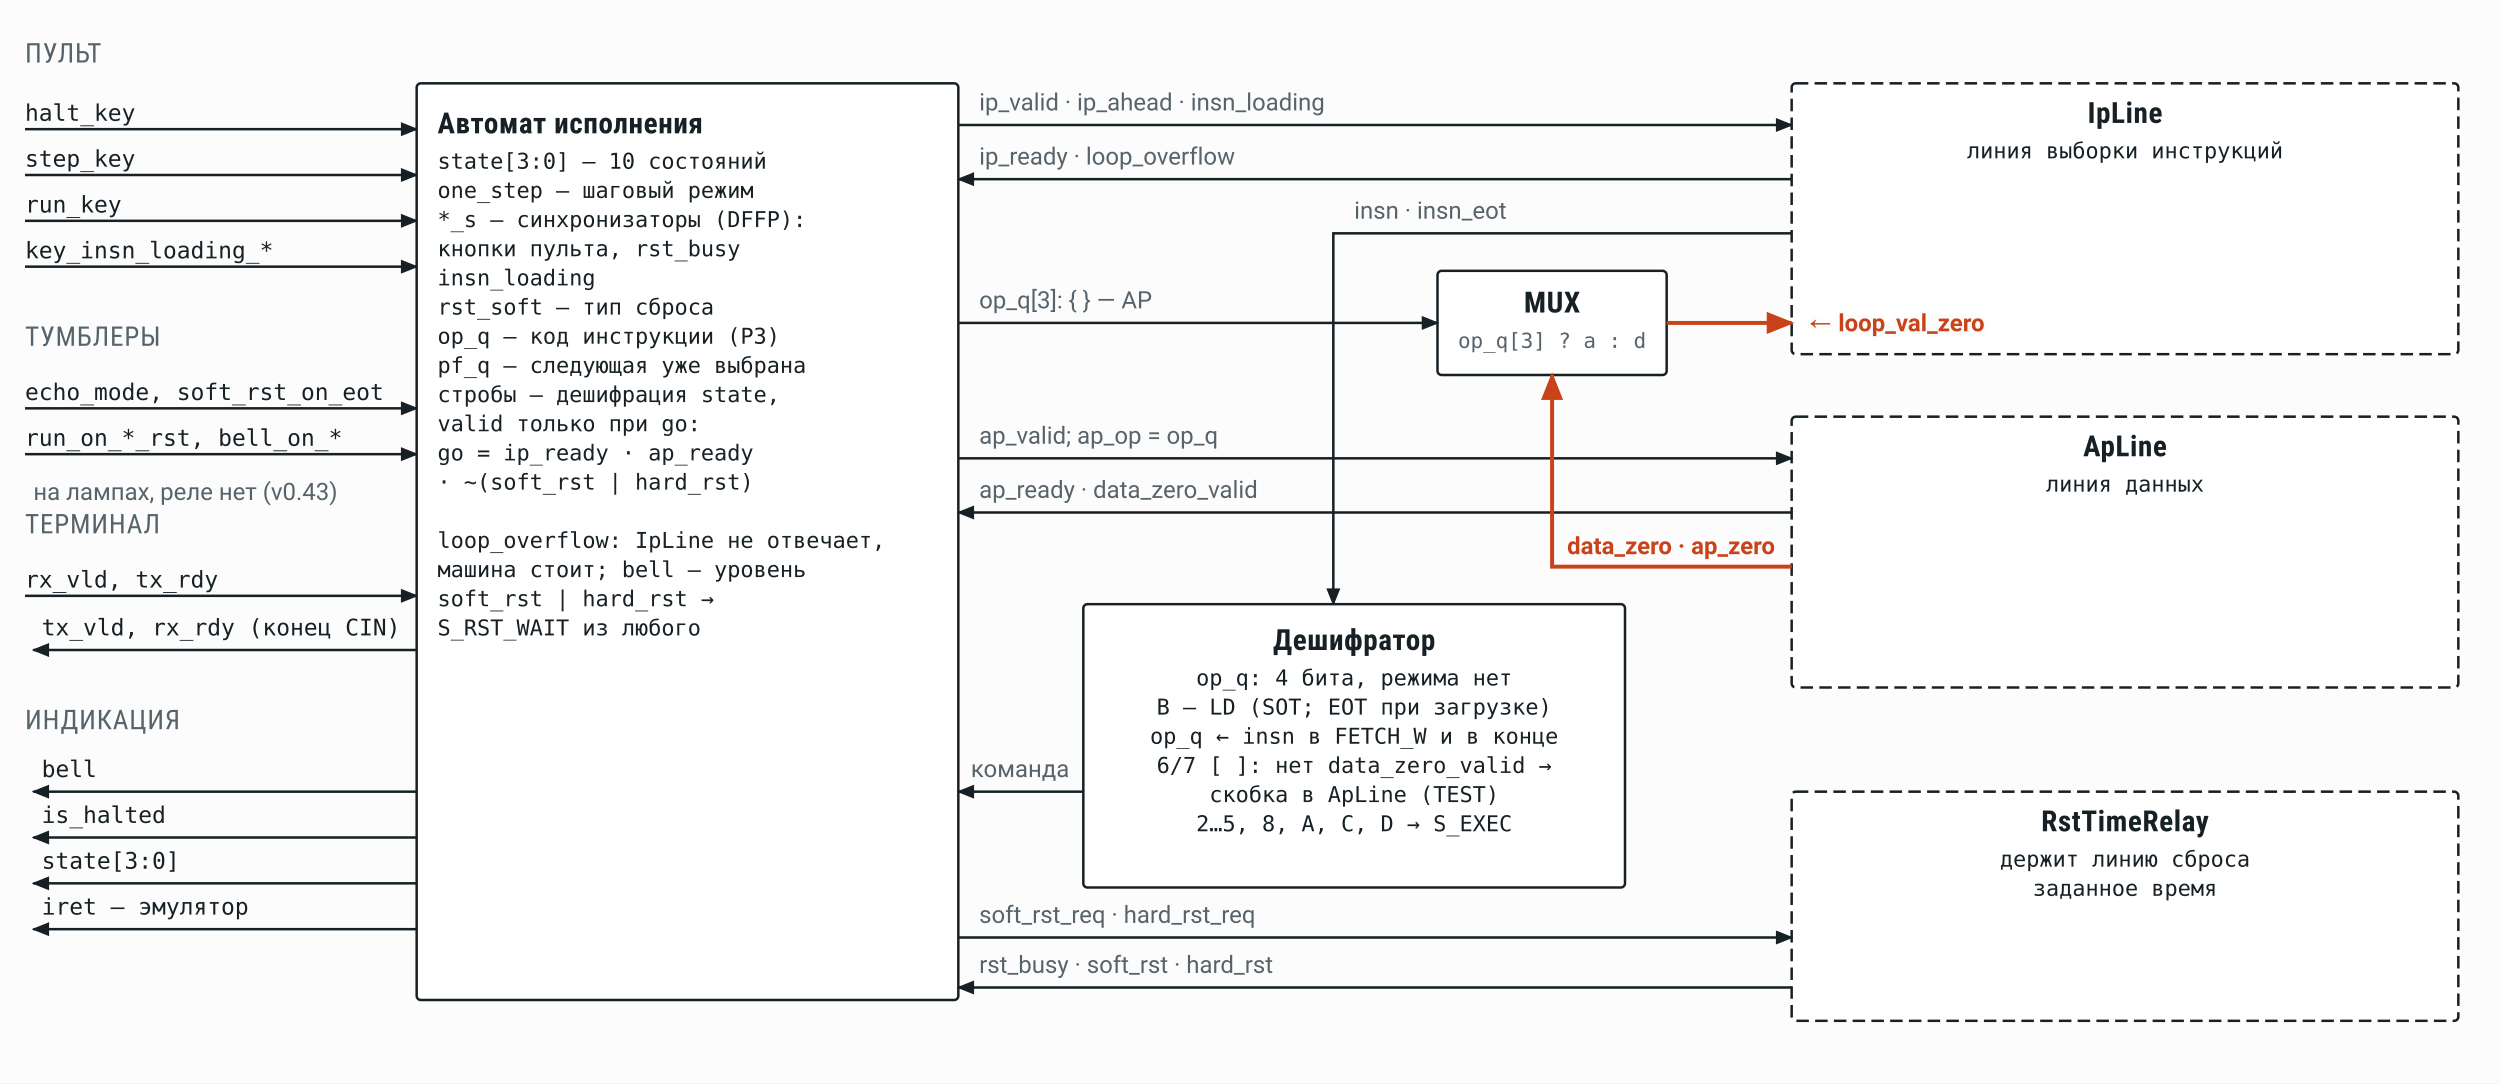
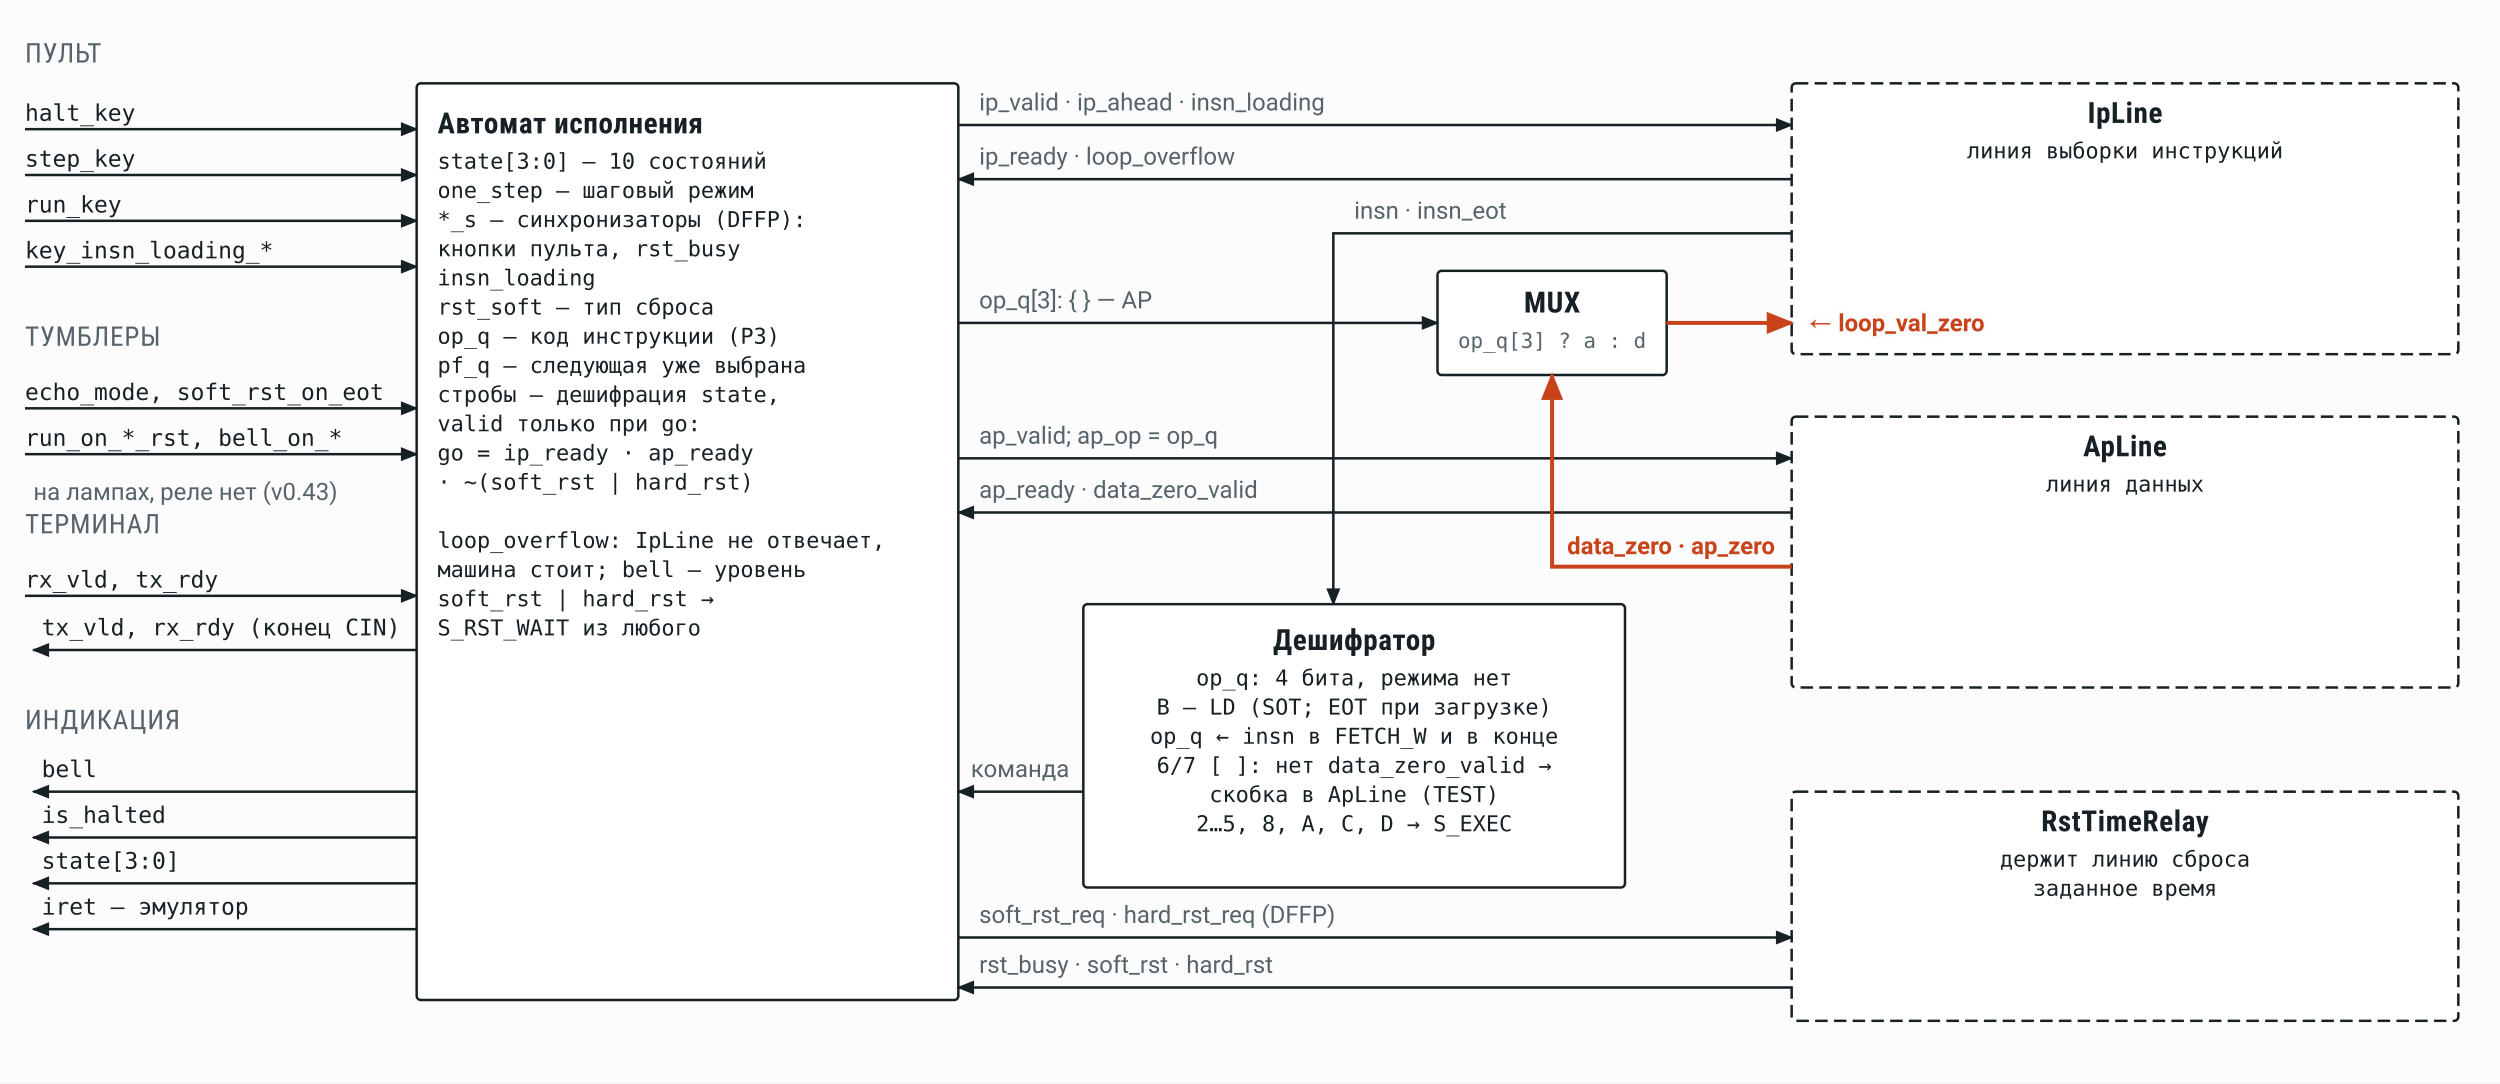
<svg xmlns="http://www.w3.org/2000/svg" viewBox="0 0 1200 520" width="1200" height="520" class="dg" role="img" aria-label="Управление машиной: автомат исполнения принимает команды пульта и терминала, дешифрует 4-битный опкод (ISA16) и раздаёт операции линии выборки, линии данных и реле времени сброса.">
  <style>
.dg { color: #172024; display: block; height: auto; color: #172024; }
.dg text { fill: currentColor; font-family: "PT Sans", "Segoe UI", Roboto, Helvetica, Arial, sans-serif; font-size: 11px; }
.dg .tt { font-family: "PT Sans Narrow", "Arial Narrow", "Roboto Condensed", Arial, sans-serif; font-weight: 700; font-size: 14px; letter-spacing: 0.02em; }
.dg .tm { font-family: "JetBrains Mono", "DejaVu Sans Mono", Consolas, "Liberation Mono", monospace; font-size: 10.5px; }
.dg .tl { fill: #56636a; font-size: 11.5px; }
.dg .tp { font-family: "JetBrains Mono", "DejaVu Sans Mono", Consolas, "Liberation Mono", monospace; font-size: 11px; }
.dg .tpi { font-family: "JetBrains Mono", "DejaVu Sans Mono", Consolas, "Liberation Mono", monospace; font-size: 10px; fill: #56636a; }
.dg .tn { fill: #56636a; font-size: 10.5px; }
.dg .tg { font-family: "JetBrains Mono", "DejaVu Sans Mono", Consolas, "Liberation Mono", monospace; font-size: 13px; font-weight: 700; }
.dg .ts { font-family: "JetBrains Mono", "DejaVu Sans Mono", Consolas, "Liberation Mono", monospace; font-size: 11.5px; font-weight: 600; }
.dg .tf { font-family: "PT Sans Narrow", "Arial Narrow", "Roboto Condensed", Arial, sans-serif; font-size: 13px; letter-spacing: 0.03em; fill: #56636a; }
.dg .tk { font-family: "PT Sans Narrow", "Arial Narrow", "Roboto Condensed", Arial, sans-serif; font-weight: 700; font-size: 14px; }
.dg .ti { font-family: "JetBrains Mono", "DejaVu Sans Mono", Consolas, "Liberation Mono", monospace; font-size: 8.5px; fill: #56636a; }
.dg .tnum { font-family: "JetBrains Mono", "DejaVu Sans Mono", Consolas, "Liberation Mono", monospace; font-size: 11px; font-weight: 700; fill: #c8431a; }
.dg .tacc { fill: #c8431a; font-weight: 700; font-size: 11.5px; }
.dg .blk { fill: #ffffff; stroke: currentColor; stroke-width: 1.2; }
.dg .blk-opt { fill: #ffffff; stroke: currentColor; stroke-width: 1.2; stroke-dasharray: 6 3; }
.dg .blk-acc { fill: rgba(200, 67, 26, 0.13); stroke: #c8431a; stroke-width: 1.6; }
.dg .frame { fill: none; stroke: #56636a; stroke-width: 1; stroke-dasharray: 2 4; }
.dg .w { fill: none; stroke: currentColor; stroke-width: 1.2; }
.dg .wd { fill: none; stroke: currentColor; stroke-width: 1.2; stroke-dasharray: 5 3; }
.dg .wacc { fill: none; stroke: #c8431a; stroke-width: 1.9; }
.dg .wbus { fill: none; stroke: currentColor; stroke-width: 3.2; }
.dg .wthin { fill: none; stroke: #56636a; stroke-width: 1; }
.dg .wv { fill: none; stroke: currentColor; stroke-width: 1.6; }
.dg .wvacc { fill: none; stroke: #c8431a; stroke-width: 2.1; }
.dg .grid { stroke: #c6cfcd; stroke-width: 1; }
.dg .ah { fill: currentColor; }
.dg .ahg { fill: #c8431a; }
.dg .ahw { fill: #a4126e; }
.dg .wwarn { fill: none; stroke: #a4126e; stroke-width: 1.8; stroke-dasharray: 6 3; }
.dg .twarn { fill: #a4126e; font-weight: 700; font-size: 11.5px; }
.dg .tl, .dg .tn, .dg .tacc, .dg .twarn { paint-order: stroke; stroke: #fbfcfb; stroke-width: 4px; stroke-linejoin: round; }
.dg .dot { fill: currentColor; }
.dg .dot-acc { fill: #c8431a; }
.dg .inv { fill: #ffffff; stroke: currentColor; stroke-width: 1.2; }
.dg .st { fill: #ffffff; stroke: currentColor; stroke-width: 1.3; }
.dg .st-acc { fill: rgba(200, 67, 26, 0.13); stroke: #c8431a; stroke-width: 1.9; }
.dg .st-dim { fill: #e3e9e8; stroke: #56636a; stroke-width: 1.1; stroke-dasharray: 4 3; }
.dg .anode { fill: #e3e9e8; stroke: #56636a; stroke-width: 1; }
.dg .kmain { fill: #ffffff; stroke: currentColor; stroke-width: 1.4; }
.dg .kga { fill: #ffffff; stroke: currentColor; stroke-width: 1.2; }
.dg .kgb { fill: #56636a; }
.dg .lit { fill: #c8431a; stroke: #c8431a; }
.dg .halo { fill: rgba(200, 67, 26, 0.13); }
.dg .tgt { fill: none; stroke: #c8431a; stroke-width: 1.3; stroke-dasharray: 3 3; }
.dg .seg { fill: #ffffff; stroke: currentColor; stroke-width: 1.1; }
.dg .seg-acc { fill: rgba(200, 67, 26, 0.13); stroke: #c8431a; stroke-width: 1.4; }
.dg .seg-off { fill: #e3e9e8; stroke: #56636a; stroke-width: 1; }
</style>
  <rect x="0" y="0" width="1200" height="520" fill="#fbfcfb" />
  <defs>
    <marker id="mc-a" viewBox="0 0 10 10" refX="9" refY="5" markerWidth="7" markerHeight="7" orient="auto-start-reverse">
      <path d="M0,1 L10,5 L0,9 z" fill="#172024" stroke="none" stroke-width="0" class="ah" />
    </marker>
    <marker id="mc-ag" viewBox="0 0 10 10" refX="9" refY="5" markerWidth="7" markerHeight="7" orient="auto-start-reverse">
      <path d="M0,1 L10,5 L0,9 z" fill="#c8431a" stroke="none" stroke-width="0" class="ahg" />
    </marker>
    <marker id="mc-aw" viewBox="0 0 10 10" refX="9" refY="5" markerWidth="7" markerHeight="7" orient="auto-start-reverse">
      <path d="M0,1 L10,5 L0,9 z" fill="#a4126e" stroke="none" stroke-width="0" class="ahw" />
    </marker>
  </defs>
  <g transform="translate(0,0)">
    <text x="12" y="30" fill="#56636a" font-size="11" font-family="sans-serif" class="tf" text-anchor="start">ПУЛЬТ</text>
    <text x="12" y="58" fill="#172024" font-size="11" font-family="sans-serif" class="tp" text-anchor="start">halt_key</text>
    <polyline points="12,62 200,62" fill="none" stroke="#172024" stroke-width="1.2" class="w" marker-end="url(#mc-a)" />
    <text x="12" y="80" fill="#172024" font-size="11" font-family="sans-serif" class="tp" text-anchor="start">step_key</text>
    <polyline points="12,84 200,84" fill="none" stroke="#172024" stroke-width="1.2" class="w" marker-end="url(#mc-a)" />
    <text x="12" y="102" fill="#172024" font-size="11" font-family="sans-serif" class="tp" text-anchor="start">run_key</text>
    <polyline points="12,106 200,106" fill="none" stroke="#172024" stroke-width="1.2" class="w" marker-end="url(#mc-a)" />
    <text x="12" y="124" fill="#172024" font-size="11" font-family="sans-serif" class="tp" text-anchor="start">key_insn_loading_*</text>
    <polyline points="12,128 200,128" fill="none" stroke="#172024" stroke-width="1.2" class="w" marker-end="url(#mc-a)" />
    <text x="12" y="166" fill="#56636a" font-size="11" font-family="sans-serif" class="tf" text-anchor="start">ТУМБЛЕРЫ</text>
    <text x="12" y="192" fill="#172024" font-size="11" font-family="sans-serif" class="tp" text-anchor="start">echo_mode, soft_rst_on_eot</text>
    <polyline points="12,196 200,196" fill="none" stroke="#172024" stroke-width="1.2" class="w" marker-end="url(#mc-a)" />
    <text x="12" y="214" fill="#172024" font-size="11" font-family="sans-serif" class="tp" text-anchor="start">run_on_*_rst, bell_on_*</text>
    <polyline points="12,218 200,218" fill="none" stroke="#172024" stroke-width="1.2" class="w" marker-end="url(#mc-a)" />
    <text x="16" y="240" fill="#56636a" font-size="11" font-family="sans-serif" class="tl" text-anchor="start">на лампах, реле нет (v0.43)</text>
    <text x="12" y="256" fill="#56636a" font-size="11" font-family="sans-serif" class="tf" text-anchor="start">ТЕРМИНАЛ</text>
    <text x="12" y="282" fill="#172024" font-size="11" font-family="sans-serif" class="tp" text-anchor="start">rx_vld, tx_rdy</text>
    <polyline points="12,286 200,286" fill="none" stroke="#172024" stroke-width="1.2" class="w" marker-end="url(#mc-a)" />
    <polyline points="200,312 16,312" fill="none" stroke="#172024" stroke-width="1.2" class="w" marker-end="url(#mc-a)" />
    <text x="20" y="305" fill="#172024" font-size="11" font-family="sans-serif" class="tp" text-anchor="start">tx_vld, rx_rdy (конец CIN)</text>
    <text x="12" y="350" fill="#56636a" font-size="11" font-family="sans-serif" class="tf" text-anchor="start">ИНДИКАЦИЯ</text>
    <polyline points="200,380 16,380" fill="none" stroke="#172024" stroke-width="1.2" class="w" marker-end="url(#mc-a)" />
    <text x="20" y="373" fill="#172024" font-size="11" font-family="sans-serif" class="tp" text-anchor="start">bell</text>
    <polyline points="200,402 16,402" fill="none" stroke="#172024" stroke-width="1.2" class="w" marker-end="url(#mc-a)" />
    <text x="20" y="395" fill="#172024" font-size="11" font-family="sans-serif" class="tp" text-anchor="start">is_halted</text>
    <polyline points="200,424 16,424" fill="none" stroke="#172024" stroke-width="1.2" class="w" marker-end="url(#mc-a)" />
    <text x="20" y="417" fill="#172024" font-size="11" font-family="sans-serif" class="tp" text-anchor="start">state[3:0]</text>
    <polyline points="200,446 16,446" fill="none" stroke="#172024" stroke-width="1.2" class="w" marker-end="url(#mc-a)" />
    <text x="20" y="439" fill="#172024" font-size="11" font-family="sans-serif" class="tp" text-anchor="start">iret — эмулятор</text>
    <rect x="200" y="40" width="260" height="440" rx="2" fill="#ffffff" stroke="#172024" stroke-width="1.2" class="blk" />
    <text x="210" y="64" fill="#172024" font-size="14" font-family="sans-serif" class="tt" text-anchor="start">Автомат исполнения</text>
    <text x="210" y="81" fill="#172024" font-size="11" font-family="sans-serif" class="tm" text-anchor="start">state[3:0] — 10 состояний</text>
    <text x="210" y="95" fill="#172024" font-size="11" font-family="sans-serif" class="tm" text-anchor="start">one_step — шаговый режим</text>
    <text x="210" y="109" fill="#172024" font-size="11" font-family="sans-serif" class="tm" text-anchor="start">*_s — синхронизаторы (DFFP):</text>
    <text x="210" y="123" fill="#172024" font-size="11" font-family="sans-serif" class="tm" text-anchor="start">кнопки пульта, rst_busy</text>
    <text x="210" y="137" fill="#172024" font-size="11" font-family="sans-serif" class="tm" text-anchor="start">insn_loading</text>
    <text x="210" y="151" fill="#172024" font-size="11" font-family="sans-serif" class="tm" text-anchor="start">rst_soft — тип сброса</text>
    <text x="210" y="165" fill="#172024" font-size="11" font-family="sans-serif" class="tm" text-anchor="start">op_q — код инструкции (P3)</text>
    <text x="210" y="179" fill="#172024" font-size="11" font-family="sans-serif" class="tm" text-anchor="start">pf_q — следующая уже выбрана</text>
    <text x="210" y="193" fill="#172024" font-size="11" font-family="sans-serif" class="tm" text-anchor="start">стробы — дешифрация state,</text>
    <text x="210" y="207" fill="#172024" font-size="11" font-family="sans-serif" class="tm" text-anchor="start">valid только при go:</text>
    <text x="210" y="221" fill="#172024" font-size="11" font-family="sans-serif" class="tm" text-anchor="start">go = ip_ready · ap_ready</text>
    <text x="210" y="235" fill="#172024" font-size="11" font-family="sans-serif" class="tm" text-anchor="start">      · ~(soft_rst | hard_rst)</text>
    <text x="210" y="249" fill="#172024" font-size="11" font-family="sans-serif" class="tm" text-anchor="start" />
    <text x="210" y="263" fill="#172024" font-size="11" font-family="sans-serif" class="tm" text-anchor="start">loop_overflow: IpLine не отвечает,</text>
    <text x="210" y="277" fill="#172024" font-size="11" font-family="sans-serif" class="tm" text-anchor="start">машина стоит; bell — уровень</text>
    <text x="210" y="291" fill="#172024" font-size="11" font-family="sans-serif" class="tm" text-anchor="start">soft_rst | hard_rst →</text>
    <text x="210" y="305" fill="#172024" font-size="11" font-family="sans-serif" class="tm" text-anchor="start">S_RST_WAIT из любого</text>
    <rect x="860" y="40" width="320" height="130" rx="2" fill="#ffffff" stroke="#172024" stroke-width="1.2" class="blk-opt" />
    <text x="1020" y="59" fill="#172024" font-size="14" font-family="sans-serif" class="tt" text-anchor="middle">IpLine</text>
    <text x="1020" y="76" fill="#172024" font-size="11" font-family="sans-serif" class="tm" text-anchor="middle">линия выборки инструкций</text>
    <polyline points="460,60 860,60" fill="none" stroke="#172024" stroke-width="1.2" class="w" marker-end="url(#mc-a)" />
    <text x="470" y="53" fill="#56636a" font-size="11" font-family="sans-serif" class="tl" text-anchor="start">ip_valid · ip_ahead · insn_loading</text>
    <polyline points="860,86 460,86" fill="none" stroke="#172024" stroke-width="1.2" class="w" marker-end="url(#mc-a)" />
    <text x="470" y="79" fill="#56636a" font-size="11" font-family="sans-serif" class="tl" text-anchor="start">ip_ready · loop_overflow</text>
    <polyline points="860,112 640,112 640,290" fill="none" stroke="#172024" stroke-width="1.2" class="w" marker-end="url(#mc-a)" />
    <text x="650" y="105" fill="#56636a" font-size="11" font-family="sans-serif" class="tl" text-anchor="start">insn · insn_eot</text>
    <rect x="690" y="130" width="110" height="50" rx="2" fill="#ffffff" stroke="#172024" stroke-width="1.2" class="blk" />
    <text x="745" y="150" fill="#172024" font-size="14" font-family="sans-serif" class="tt" text-anchor="middle">MUX</text>
    <text x="745" y="167" fill="#56636a" font-size="10" font-family="sans-serif" class="tpi" text-anchor="middle">op_q[3] ? a : d</text>
    <polyline points="460,155 690,155" fill="none" stroke="#172024" stroke-width="1.2" class="w" marker-end="url(#mc-a)" />
    <text x="470" y="148" fill="#56636a" font-size="11" font-family="sans-serif" class="tl" text-anchor="start">op_q[3]: { } — AP</text>
    <polyline points="800,155 860,155" fill="none" stroke="#c8431a" stroke-width="1.9" class="wacc" marker-end="url(#mc-ag)" />
    <text x="868" y="159" fill="#c8431a" font-size="11" font-family="sans-serif" class="tacc" text-anchor="start">← loop_val_zero</text>
    <rect x="860" y="200" width="320" height="130" rx="2" fill="#ffffff" stroke="#172024" stroke-width="1.2" class="blk-opt" />
    <text x="1020" y="219" fill="#172024" font-size="14" font-family="sans-serif" class="tt" text-anchor="middle">ApLine</text>
    <text x="1020" y="236" fill="#172024" font-size="11" font-family="sans-serif" class="tm" text-anchor="middle">линия данных</text>
    <polyline points="460,220 860,220" fill="none" stroke="#172024" stroke-width="1.2" class="w" marker-end="url(#mc-a)" />
    <text x="470" y="213" fill="#56636a" font-size="11" font-family="sans-serif" class="tl" text-anchor="start">ap_valid; ap_op = op_q</text>
    <polyline points="860,246 460,246" fill="none" stroke="#172024" stroke-width="1.2" class="w" marker-end="url(#mc-a)" />
    <text x="470" y="239" fill="#56636a" font-size="11" font-family="sans-serif" class="tl" text-anchor="start">ap_ready · data_zero_valid</text>
    <polyline points="860,272 745,272 745,180" fill="none" stroke="#c8431a" stroke-width="1.9" class="wacc" marker-end="url(#mc-ag)" />
    <text x="852" y="266" fill="#c8431a" font-size="11" font-family="sans-serif" class="tacc" text-anchor="end">data_zero · ap_zero</text>
    <rect x="520" y="290" width="260" height="136" rx="2" fill="#ffffff" stroke="#172024" stroke-width="1.2" class="blk" />
    <text x="650" y="312" fill="#172024" font-size="14" font-family="sans-serif" class="tt" text-anchor="middle">Дешифратор</text>
    <text x="650" y="329" fill="#172024" font-size="11" font-family="sans-serif" class="tm" text-anchor="middle">op_q: 4 бита, режима нет</text>
    <text x="650" y="343" fill="#172024" font-size="11" font-family="sans-serif" class="tm" text-anchor="middle">B — LD (SOT; EOT при загрузке)</text>
    <text x="650" y="357" fill="#172024" font-size="11" font-family="sans-serif" class="tm" text-anchor="middle">op_q ← insn в FETCH_W и в конце</text>
    <text x="650" y="371" fill="#172024" font-size="11" font-family="sans-serif" class="tm" text-anchor="middle">6/7 [ ]: нет data_zero_valid →</text>
    <text x="650" y="385" fill="#172024" font-size="11" font-family="sans-serif" class="tm" text-anchor="middle">скобка в ApLine (TEST)</text>
    <text x="650" y="399" fill="#172024" font-size="11" font-family="sans-serif" class="tm" text-anchor="middle">2…5, 8, A, C, D → S_EXEC</text>
    <polyline points="520,380 460,380" fill="none" stroke="#172024" stroke-width="1.2" class="w" marker-end="url(#mc-a)" />
    <text x="466" y="373" fill="#56636a" font-size="11" font-family="sans-serif" class="tl" text-anchor="start">команда</text>
    <rect x="860" y="380" width="320" height="110" rx="2" fill="#ffffff" stroke="#172024" stroke-width="1.2" class="blk-opt" />
    <text x="1020" y="399" fill="#172024" font-size="14" font-family="sans-serif" class="tt" text-anchor="middle">RstTimeRelay</text>
    <text x="1020" y="416" fill="#172024" font-size="11" font-family="sans-serif" class="tm" text-anchor="middle">держит линию сброса</text>
    <text x="1020" y="430" fill="#172024" font-size="11" font-family="sans-serif" class="tm" text-anchor="middle">заданное время</text>
    <polyline points="460,450 860,450" fill="none" stroke="#172024" stroke-width="1.2" class="w" marker-end="url(#mc-a)" />
-     <text x="470" y="443" fill="#56636a" font-size="11" font-family="sans-serif" class="tl" text-anchor="start">soft_rst_req · hard_rst_req</text>
+     <text x="470" y="443" fill="#56636a" font-size="11" font-family="sans-serif" class="tl" text-anchor="start">soft_rst_req · hard_rst_req (DFFP)</text>
    <polyline points="860,474 460,474" fill="none" stroke="#172024" stroke-width="1.2" class="w" marker-end="url(#mc-a)" />
    <text x="470" y="467" fill="#56636a" font-size="11" font-family="sans-serif" class="tl" text-anchor="start">rst_busy · soft_rst · hard_rst</text>
  </g>
</svg>
